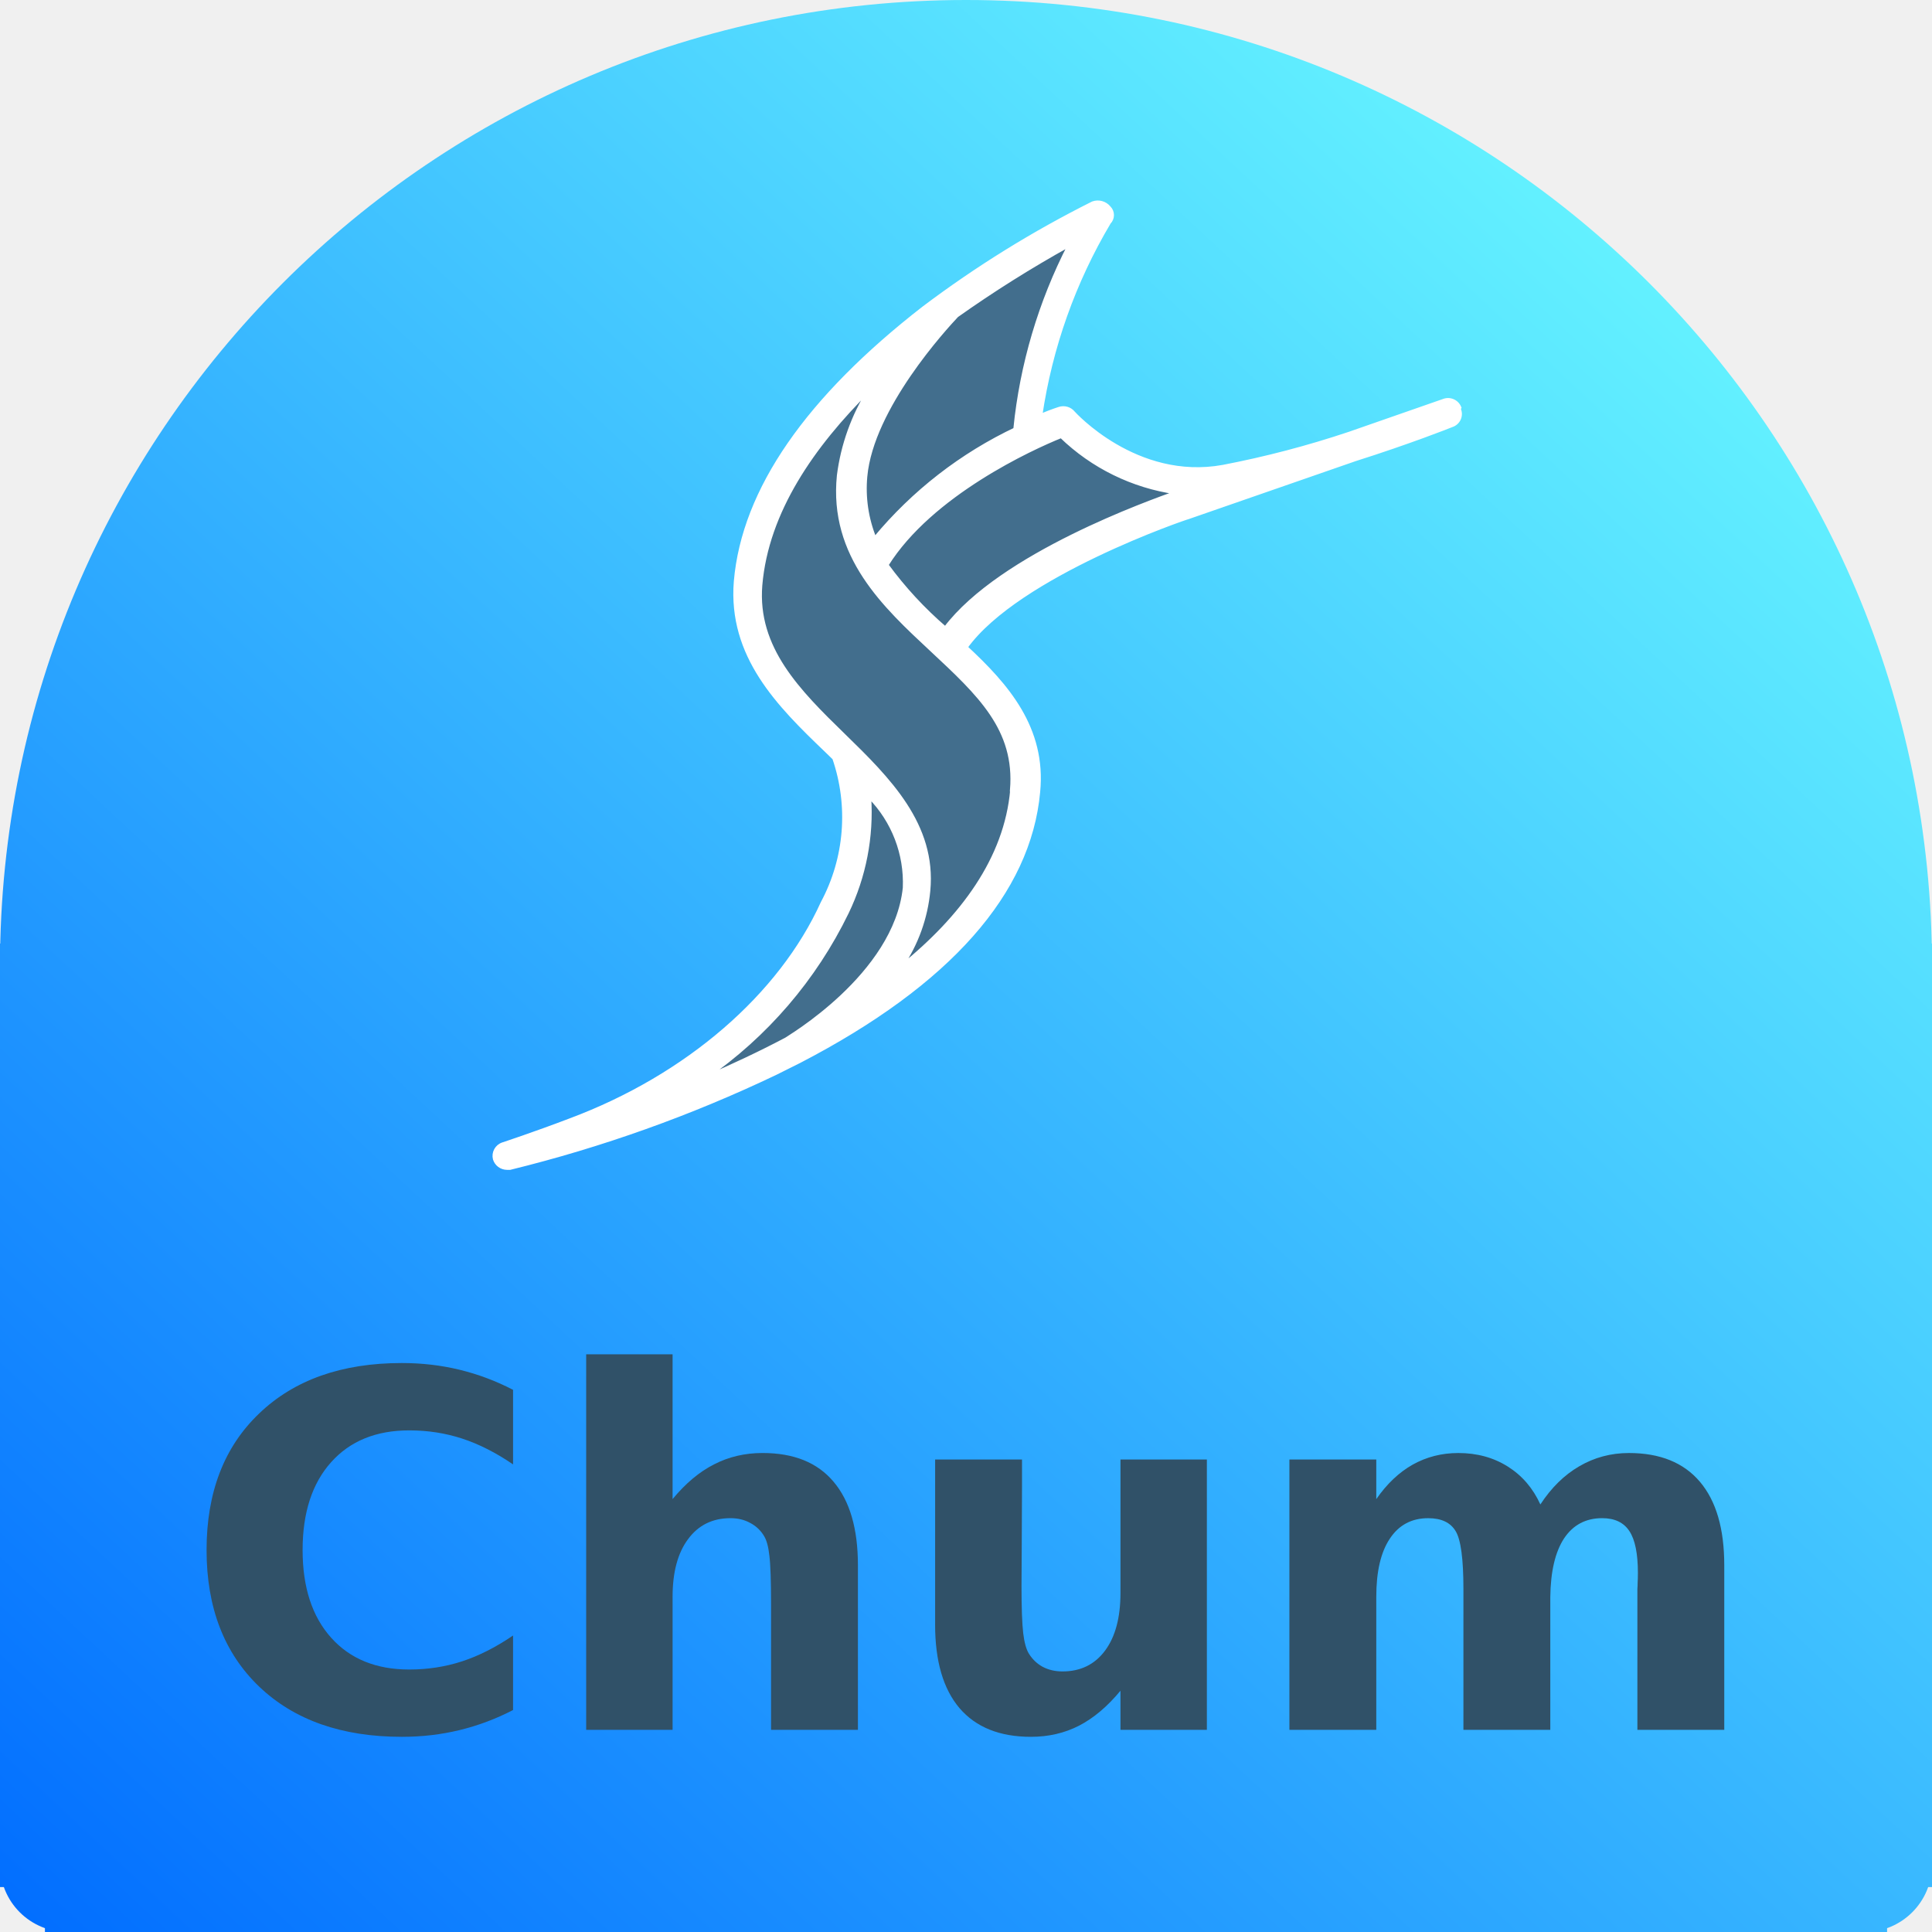
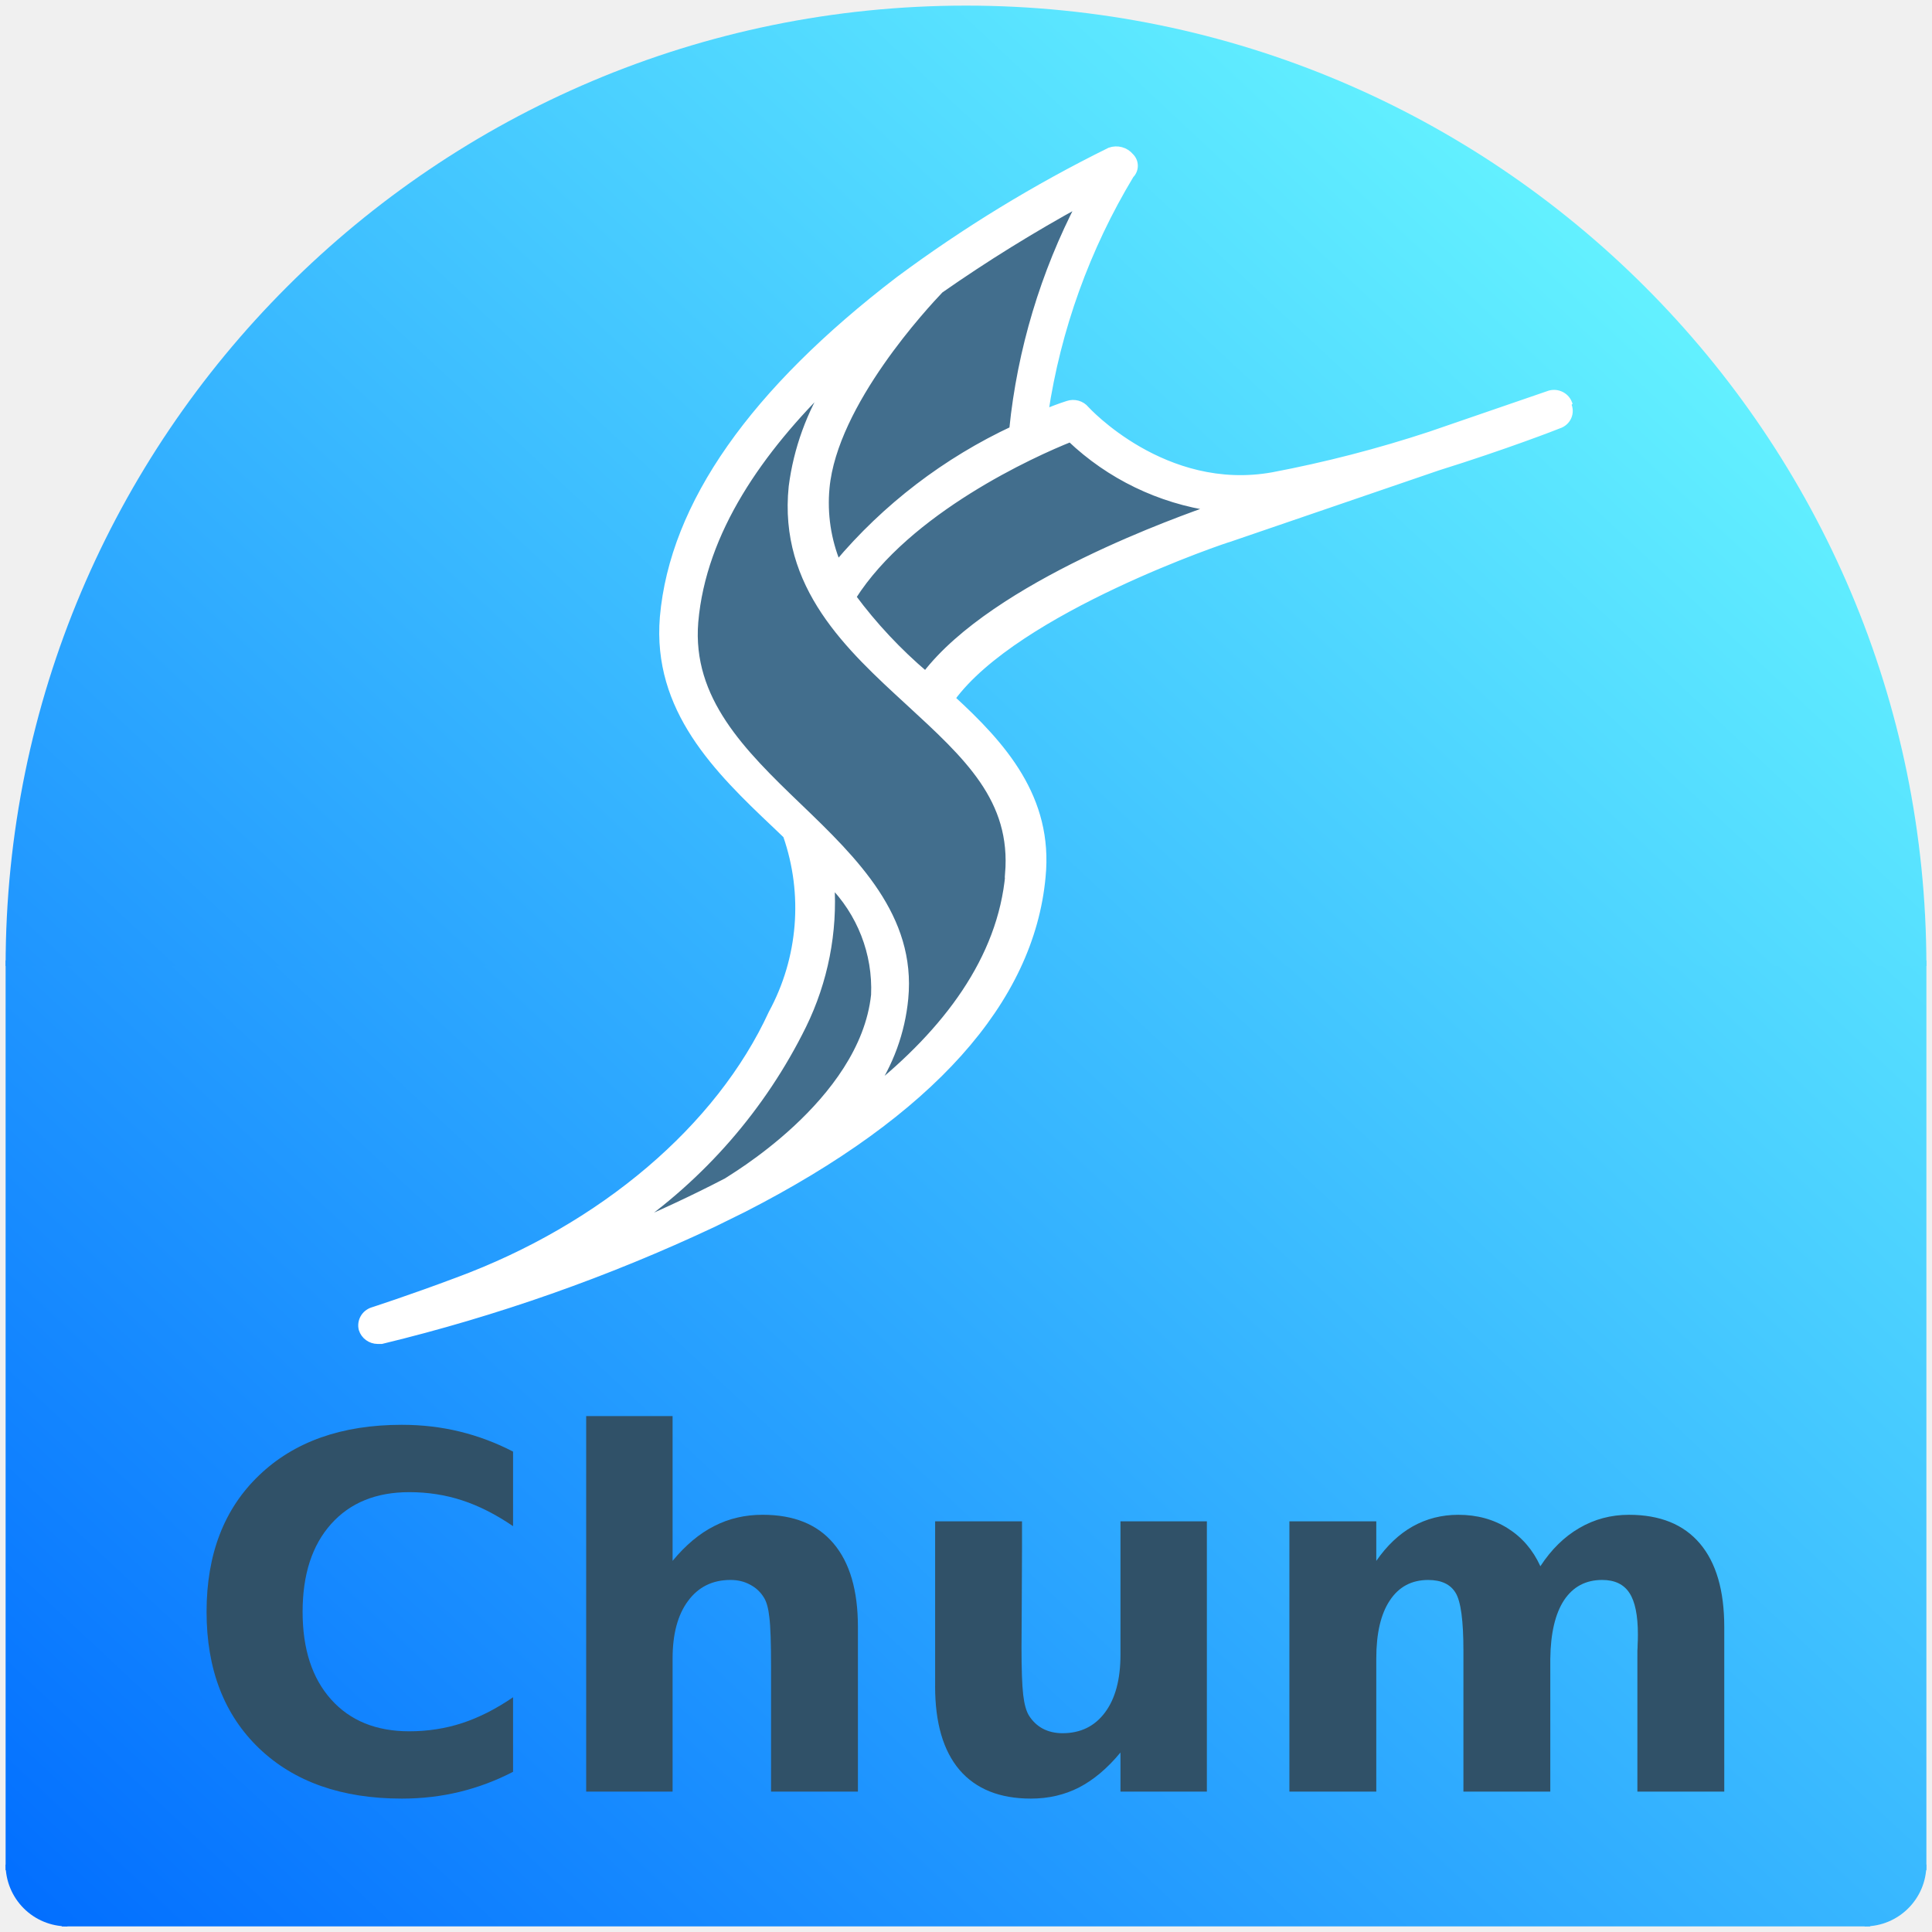
<svg xmlns="http://www.w3.org/2000/svg" xmlns:xlink="http://www.w3.org/1999/xlink" enable-background="new 2.7 326.5 506.7 181" height="86" width="86" version="1.1" id="svg14">
  <defs id="defs18">
    <linearGradient id="linearGradient905">
      <stop style="stop-color:#016dff;stop-opacity:1" offset="0" id="stop901" />
      <stop style="stop-color:#63f1ff;stop-opacity:1" offset="1" id="stop903" />
    </linearGradient>
    <linearGradient xlink:href="#linearGradient905" id="linearGradient907" x1="0" y1="86" x2="71" y2="10" gradientUnits="userSpaceOnUse" spreadMethod="pad" />
+     <linearGradient xlink:href="#linearGradient905" id="linearGradient886" gradientUnits="userSpaceOnUse" x1="0" y1="86" x2="71" y2="10" spreadMethod="pad" gradientTransform="matrix(0.9941861,0,0,0.9941861,0.25,0.25)" />
  </defs>
  <g id="background23" style="display:inline;fill:url(#linearGradient907);fill-opacity:1">
-     <path style="fill:url(#linearGradient907);fill-opacity:1" id="arc3b" d="m 86,83 a 3,3 0 0 1 -3,3 l 0,-3 z" />
-     <path style="fill:url(#linearGradient907);fill-opacity:1" id="arc3a" d="M 3,86 A 3,3 0 0 1 0.879,85.121 3,3 0 0 1 0,83 l 3,0 z" />
-     <rect id="rect82-3" width="82" height="3" x="2" y="83" style="fill:url(#linearGradient907);fill-opacity:1;stroke:none" />
-     <rect id="rect86-42" width="86" height="42" x="0" y="42" style="fill:url(#linearGradient907);fill-opacity:1" />
-     <path d="M 0,43 A 43,43 0 0 1 43,0 43,43 0 0 1 86,43" id="arc43" style="fill:url(#linearGradient907);fill-opacity:1" />
+     <path style="fill:url(#linearGradient907);fill-opacity:1" id="arc3b" d="M 85.75,83 A 2.75,2.75 0 0 1 83,85.75 L 83,83 Z" />
+     <path style="fill:url(#linearGradient907);fill-opacity:1" id="arc3a" d="M 3,85.75 A 2.75,2.75 0 0 1 1.055,84.945 2.75,2.75 0 0 1 0.25,83 L 3,83 Z" />
+     <rect id="rect82-3" width="80.5" height="2.75" x="2.75" y="83" style="fill:url(#linearGradient907);fill-opacity:1;stroke:none" />
+     <rect id="rect86-42" width="85.5" height="40.5" x="0.25" y="42.75" style="fill:url(#linearGradient907);fill-opacity:1" />
+     <path d="M 0.25,43 A 42.75,42.75 0 0 1 43,0.25 42.75,42.75 0 0 1 85.75,43" id="arc43" style="fill:url(#linearGradient886);fill-opacity:1;stroke-width:0.994" />
  </g>
-   <g id="g1038">
+   <g id="g1038" transform="matrix(1.249995,0,0,1.232558,-11.39617,-4.421964)">
    <g id="g1030">
      <path style="display:inline;fill:#426e8d;fill-opacity:1;stroke:#426e8d;stroke-width:1;stroke-linecap:square;stroke-linejoin:round;stroke-miterlimit:4;stroke-dasharray:none;stroke-opacity:1;paint-order:normal" d="m 33.992,45.986 c 0.641,-0.634 1.501,-1.611 1.912,-2.171 1.929,-2.631 2.74,-4.569 2.911,-6.957 l 0.073,-1.028 0.353,0.551 c 0.61,0.953 0.82,1.675 0.819,2.824 -6.11e-4,0.806 -0.052,1.147 -0.244,1.631 -0.834,2.1 -3.23,4.475 -5.83,5.78 -0.575,0.289 -1.67,0.939 -1.701,0.939 -0.031,0 1.066,-0.933 1.706,-1.567 z" id="path891" />
      <path style="display:inline;fill:#426e8d;fill-opacity:1;stroke:#426e8d;stroke-width:1;stroke-linecap:square;stroke-linejoin:round;stroke-miterlimit:4;stroke-dasharray:none;stroke-opacity:1;paint-order:normal" d="m 40.09,42.941 c 0,-0.022 0.877,-1.189 0.992,-1.523 0.357,-1.037 0.487,-2.194 0.344,-3.06 -0.308,-1.865 -0.973,-2.884 -3.717,-5.695 -2.159,-2.212 -2.62,-2.772 -3.135,-3.807 -0.473,-0.952 -0.603,-1.639 -0.534,-2.831 0.1,-1.731 0.9,-3.756 2.203,-5.579 0.648,-0.906 2.395,-3.15 2.451,-3.094 0.02,0.02 -0.949,1.587 -1.091,2.035 -0.84,2.645 -0.412,4.935 1.337,7.147 0.236,0.299 1.462,1.571 2.723,2.827 2.067,2.058 2.332,2.363 2.683,3.088 0.214,0.442 0.443,1.094 0.507,1.448 0.287,1.566 -0.347,3.753 -1.641,5.66 -0.722,1.064 -3.121,3.673 -3.121,3.385 z" id="path885" />
      <path style="fill:#426e8d;fill-opacity:1;stroke:#426e8d;stroke-width:1;stroke-linecap:square;stroke-linejoin:miter;stroke-miterlimit:4;stroke-dasharray:none;stroke-opacity:1;paint-order:normal" d="m 38.847,23.28 c -0.524,-1.847 -0.035,-3.783 1.572,-6.225 1.195,-1.815 2.072,-2.766 3.331,-3.61 1.278,-0.858 3.736,-2.545 3.785,-2.496 0.018,0.018 -0.524,0.878 -0.752,1.406 -0.743,1.712 -1.417,4.195 -1.671,6.154 -0.061,0.47 -0.082,0.493 -0.836,0.905 -1.717,0.938 -3.34,2.192 -4.65,3.593 l -0.657,0.703 z" id="path883" />
      <path style="display:inline;fill:#426e8d;fill-opacity:1;stroke:#426e8d;stroke-width:1;stroke-linecap:square;stroke-linejoin:miter;stroke-miterlimit:4;stroke-dasharray:none;stroke-opacity:1;paint-order:normal" d="m 41.126,26.846 c -0.466,-0.487 -0.986,-1.066 -1.154,-1.288 l -0.306,-0.403 0.268,-0.405 c 0.436,-0.659 1.846,-1.992 2.876,-2.721 1.039,-0.735 2.98,-1.851 3.839,-2.208 l 0.535,-0.222 0.702,0.559 c 0.823,0.656 1.948,1.235 3.045,1.568 C 51.362,21.857 52.018,21.984 52,22 c -0.018,0.016 -1.027,0.297 -1.852,0.632 -3.073,1.245 -5.784,2.84 -7.323,4.308 -0.455,0.434 -0.832,0.789 -0.839,0.789 -0.007,3.76e-4 -0.394,-0.397 -0.86,-0.884 z" id="path881" />
    </g>
-     <path style="display:inline;fill:#ffffff;fill-opacity:1;fill-rule:nonzero;stroke:#ffffff;stroke-width:0.15;stroke-miterlimit:4;stroke-dasharray:none;stroke-opacity:1;image-rendering:optimizeQuality" id="Shape" d="m 64.976,18.146 c -0.055,-0.139 -0.163,-0.25 -0.3,-0.308 -0.137,-0.059 -0.292,-0.06 -0.43,-0.003 l -4.191,1.461 c -1.835,0.614 -3.709,1.106 -5.609,1.471 -3.879,0.709 -6.662,-2.395 -6.662,-2.395 -0.154,-0.191 -0.413,-0.264 -0.645,-0.183 -0.277,0.09 -0.55,0.194 -0.817,0.311 0.448,-3.035 1.484,-5.954 3.052,-8.592 0.183,-0.184 0.183,-0.482 0,-0.666 C 49.198,9.026 48.905,8.944 48.643,9.039 46,10.361 43.482,11.921 41.121,13.7 c -5.158,4.006 -8.027,8.087 -8.381,12.18 -0.269,3.33 1.923,5.51 4.019,7.518 l 0.365,0.354 c 0.73,2.123 0.543,4.454 -0.516,6.433 -1.87,4.124 -6.017,7.722 -11.218,9.666 -1.633,0.623 -3.009,1.074 -3.009,1.074 -0.277,0.092 -0.437,0.383 -0.365,0.666 0.075,0.241 0.296,0.405 0.548,0.408 h 0.14 c 4.074,-1 8.034,-2.414 11.82,-4.221 l 1.075,-0.537 c 6.662,-3.458 10.219,-7.518 10.627,-11.986 0.279,-2.846 -1.408,-4.758 -3.224,-6.444 2.321,-3.222 9.843,-5.778 9.896,-5.778 l 7.425,-2.578 c 2.375,-0.752 4.201,-1.471 4.298,-1.514 0.15,-0.047 0.273,-0.157 0.335,-0.301 0.062,-0.145 0.057,-0.309 -0.013,-0.45 z m -19.739,0.934 c -2.432,1.148 -4.582,2.816 -6.297,4.887 -0.355,-0.874 -0.495,-1.821 -0.408,-2.76 0.279,-3.061 3.557,-6.616 4.062,-7.153 1.61,-1.14 3.282,-2.191 5.007,-3.147 -1.31,2.55 -2.13,5.322 -2.418,8.173 z M 31.408,47.962 c 2.696,-1.862 4.865,-4.389 6.297,-7.336 0.774,-1.603 1.118,-3.379 0.999,-5.155 1.058,1.076 1.622,2.542 1.558,4.049 -0.408,3.909 -5.244,6.702 -5.287,6.745 -1.16,0.612 -2.353,1.171 -3.567,1.697 z M 45.043,35.159 c -0.269,3.072 -2.235,5.692 -4.921,7.862 0.683,-1.004 1.101,-2.164 1.214,-3.372 0.279,-2.932 -1.773,-4.973 -3.782,-6.928 -2.009,-1.955 -3.922,-3.867 -3.696,-6.67 0.279,-3.287 2.332,-6.219 4.835,-8.7 -0.727,1.157 -1.193,2.458 -1.365,3.813 -0.365,3.598 2.052,5.821 4.148,7.776 2.095,1.955 3.782,3.512 3.557,6.219 z m -2.966,-7.196 c -0.971,-0.836 -1.844,-1.78 -2.6,-2.814 1.966,-3.147 6.447,-5.198 7.758,-5.725 1.396,1.35 3.182,2.226 5.104,2.503 -1.096,0.397 -7.78,2.75 -10.262,6.036 z" />
+     <path style="display:inline;fill:#ffffff;fill-opacity:1;fill-rule:nonzero;stroke:#ffffff;stroke-width:0.25;stroke-miterlimit:4;stroke-dasharray:none;stroke-opacity:1;image-rendering:optimizeQuality" id="Shape" d="m 64.976,18.146 c -0.055,-0.139 -0.163,-0.25 -0.3,-0.308 -0.137,-0.059 -0.292,-0.06 -0.43,-0.003 l -4.191,1.461 c -1.835,0.614 -3.709,1.106 -5.609,1.471 -3.879,0.709 -6.662,-2.395 -6.662,-2.395 -0.154,-0.191 -0.413,-0.264 -0.645,-0.183 -0.277,0.09 -0.55,0.194 -0.817,0.311 0.448,-3.035 1.484,-5.954 3.052,-8.592 0.183,-0.184 0.183,-0.482 0,-0.666 C 49.198,9.026 48.905,8.944 48.643,9.039 46,10.361 43.482,11.921 41.121,13.7 c -5.158,4.006 -8.027,8.087 -8.381,12.18 -0.269,3.33 1.923,5.51 4.019,7.518 l 0.365,0.354 c 0.73,2.123 0.543,4.454 -0.516,6.433 -1.87,4.124 -6.017,7.722 -11.218,9.666 -1.633,0.623 -3.009,1.074 -3.009,1.074 -0.277,0.092 -0.437,0.383 -0.365,0.666 0.075,0.241 0.296,0.405 0.548,0.408 h 0.14 c 4.074,-1 8.034,-2.414 11.82,-4.221 l 1.075,-0.537 c 6.662,-3.458 10.219,-7.518 10.627,-11.986 0.279,-2.846 -1.408,-4.758 -3.224,-6.444 2.321,-3.222 9.843,-5.778 9.896,-5.778 l 7.425,-2.578 c 2.375,-0.752 4.201,-1.471 4.298,-1.514 0.15,-0.047 0.273,-0.157 0.335,-0.301 0.062,-0.145 0.057,-0.309 -0.013,-0.45 z m -19.739,0.934 c -2.432,1.148 -4.582,2.816 -6.297,4.887 -0.355,-0.874 -0.495,-1.821 -0.408,-2.76 0.279,-3.061 3.557,-6.616 4.062,-7.153 1.61,-1.14 3.282,-2.191 5.007,-3.147 -1.31,2.55 -2.13,5.322 -2.418,8.173 z M 31.408,47.962 c 2.696,-1.862 4.865,-4.389 6.297,-7.336 0.774,-1.603 1.118,-3.379 0.999,-5.155 1.058,1.076 1.622,2.542 1.558,4.049 -0.408,3.909 -5.244,6.702 -5.287,6.745 -1.16,0.612 -2.353,1.171 -3.567,1.697 z M 45.043,35.159 c -0.269,3.072 -2.235,5.692 -4.921,7.862 0.683,-1.004 1.101,-2.164 1.214,-3.372 0.279,-2.932 -1.773,-4.973 -3.782,-6.928 -2.009,-1.955 -3.922,-3.867 -3.696,-6.67 0.279,-3.287 2.332,-6.219 4.835,-8.7 -0.727,1.157 -1.193,2.458 -1.365,3.813 -0.365,3.598 2.052,5.821 4.148,7.776 2.095,1.955 3.782,3.512 3.557,6.219 z m -2.966,-7.196 c -0.971,-0.836 -1.844,-1.78 -2.6,-2.814 1.966,-3.147 6.447,-5.198 7.758,-5.725 1.396,1.35 3.182,2.226 5.104,2.503 -1.096,0.397 -7.78,2.75 -10.262,6.036 z" />
  </g>
-   <g aria-label="Chum" style="font-style:normal;font-variant:normal;font-weight:bold;font-stretch:normal;font-size:8px;line-height:1.2;font-family:System-ui;-inkscape-font-specification:'System-ui Bold';letter-spacing:0px;word-spacing:0px;display:inline;fill:#305168;fill-opacity:1;stroke:none;stroke-width:2;stroke-miterlimit:4;stroke-dasharray:none;stroke-opacity:1;paint-order:stroke fill markers" id="text133">
+   <g aria-label="Chum" style="font-style:normal;font-variant:normal;font-weight:bold;font-stretch:normal;font-size:8px;line-height:1.2;font-family:System-ui;-inkscape-font-specification:'System-ui Bold';letter-spacing:0px;word-spacing:0px;display:inline;fill:#305168;fill-opacity:1;stroke:none;stroke-width:2;stroke-miterlimit:4;stroke-dasharray:none;stroke-opacity:1;paint-order:stroke fill markers" id="text133" transform="translate(0,2.75)">
    <path d="m 68.568,66.967 q 0.73,-1.117 1.729,-1.697 1.01,-0.591 2.213,-0.591 2.073,0 3.158,1.278 1.085,1.278 1.085,3.717 V 77 h -3.867 v -6.273 q 0.011,-0.14 0.011,-0.29 0.011,-0.15 0.011,-0.43 0,-1.278 -0.376,-1.848 -0.376,-0.58 -1.214,-0.58 -1.096,0 -1.697,0.902 -0.591,0.902 -0.612,2.61 V 77 h -3.867 v -6.273 q 0,-1.998 -0.344,-2.567 -0.344,-0.58 -1.225,-0.58 -1.106,0 -1.708,0.913 -0.602,0.902 -0.602,2.589 V 77 H 57.396 V 64.969 h 3.867 v 1.762 q 0.709,-1.021 1.622,-1.536 0.924,-0.516 2.03,-0.516 1.246,0 2.202,0.602 0.956,0.602 1.45,1.687 z" style="font-size:22px;line-height:1.25;letter-spacing:0px;word-spacing:-0.5px;fill:#305168;fill-opacity:1;stroke:none;stroke-width:2;stroke-miterlimit:4;stroke-dasharray:none;stroke-opacity:1;paint-order:stroke fill markers" id="path882" />
    <path d="M 41.626,72.316 V 64.969 h 3.867 v 1.203 q 0,0.978 -0.011,2.46 -0.011,1.472 -0.011,1.966 0,1.45 0.075,2.095 0.075,0.634 0.258,0.924 0.236,0.376 0.612,0.58 0.387,0.204 0.881,0.204 1.203,0 1.891,-0.924 0.688,-0.924 0.688,-2.567 V 64.969 H 53.722 V 77 h -3.846 v -1.74 q -0.87,1.053 -1.848,1.558 -0.967,0.494 -2.138,0.494 -2.084,0 -3.18,-1.278 -1.085,-1.278 -1.085,-3.717 z" style="font-size:22px;line-height:1.25;letter-spacing:0px;word-spacing:-0.5px;fill:#305168;fill-opacity:1;stroke:none;stroke-width:2;stroke-miterlimit:4;stroke-dasharray:none;stroke-opacity:1;paint-order:stroke fill markers" id="path879" />
    <path d="M 38.189,69.674 V 77 H 34.322 v -1.192 -4.394 q 0,-1.579 -0.075,-2.17 -0.064,-0.591 -0.236,-0.87 -0.226,-0.376 -0.612,-0.58 -0.387,-0.215 -0.881,-0.215 -1.203,0 -1.891,0.935 -0.688,0.924 -0.688,2.567 V 77 H 26.093 V 60.285 h 3.846 v 6.445 q 0.87,-1.053 1.848,-1.547 0.978,-0.505 2.159,-0.505 2.084,0 3.158,1.278 1.085,1.278 1.085,3.717 z" style="font-size:22px;line-height:1.25;letter-spacing:0px;word-spacing:-0.5px;fill:#305168;fill-opacity:1;stroke:none;stroke-width:2;stroke-miterlimit:4;stroke-dasharray:none;stroke-opacity:1;paint-order:stroke fill markers" id="path877" />
    <path d="m 22.838,76.119 q -1.139,0.591 -2.374,0.892 -1.235,0.301 -2.578,0.301 -4.007,0 -6.349,-2.234 -2.342,-2.245 -2.342,-6.08 0,-3.846 2.342,-6.08 2.342,-2.245 6.349,-2.245 1.343,0 2.578,0.301 1.235,0.301 2.374,0.892 v 3.319 q -1.149,-0.784 -2.267,-1.149 -1.117,-0.365 -2.353,-0.365 -2.213,0 -3.48,1.418 -1.268,1.418 -1.268,3.91 0,2.481 1.268,3.899 1.268,1.418 3.48,1.418 1.235,0 2.353,-0.365 1.117,-0.365 2.267,-1.149 z" style="font-size:22px;line-height:1.25;letter-spacing:0px;word-spacing:-0.5px;fill:#305168;fill-opacity:1;stroke:none;stroke-width:2;stroke-miterlimit:4;stroke-dasharray:none;stroke-opacity:1;paint-order:stroke fill markers" id="path875" />
  </g>
</svg>
